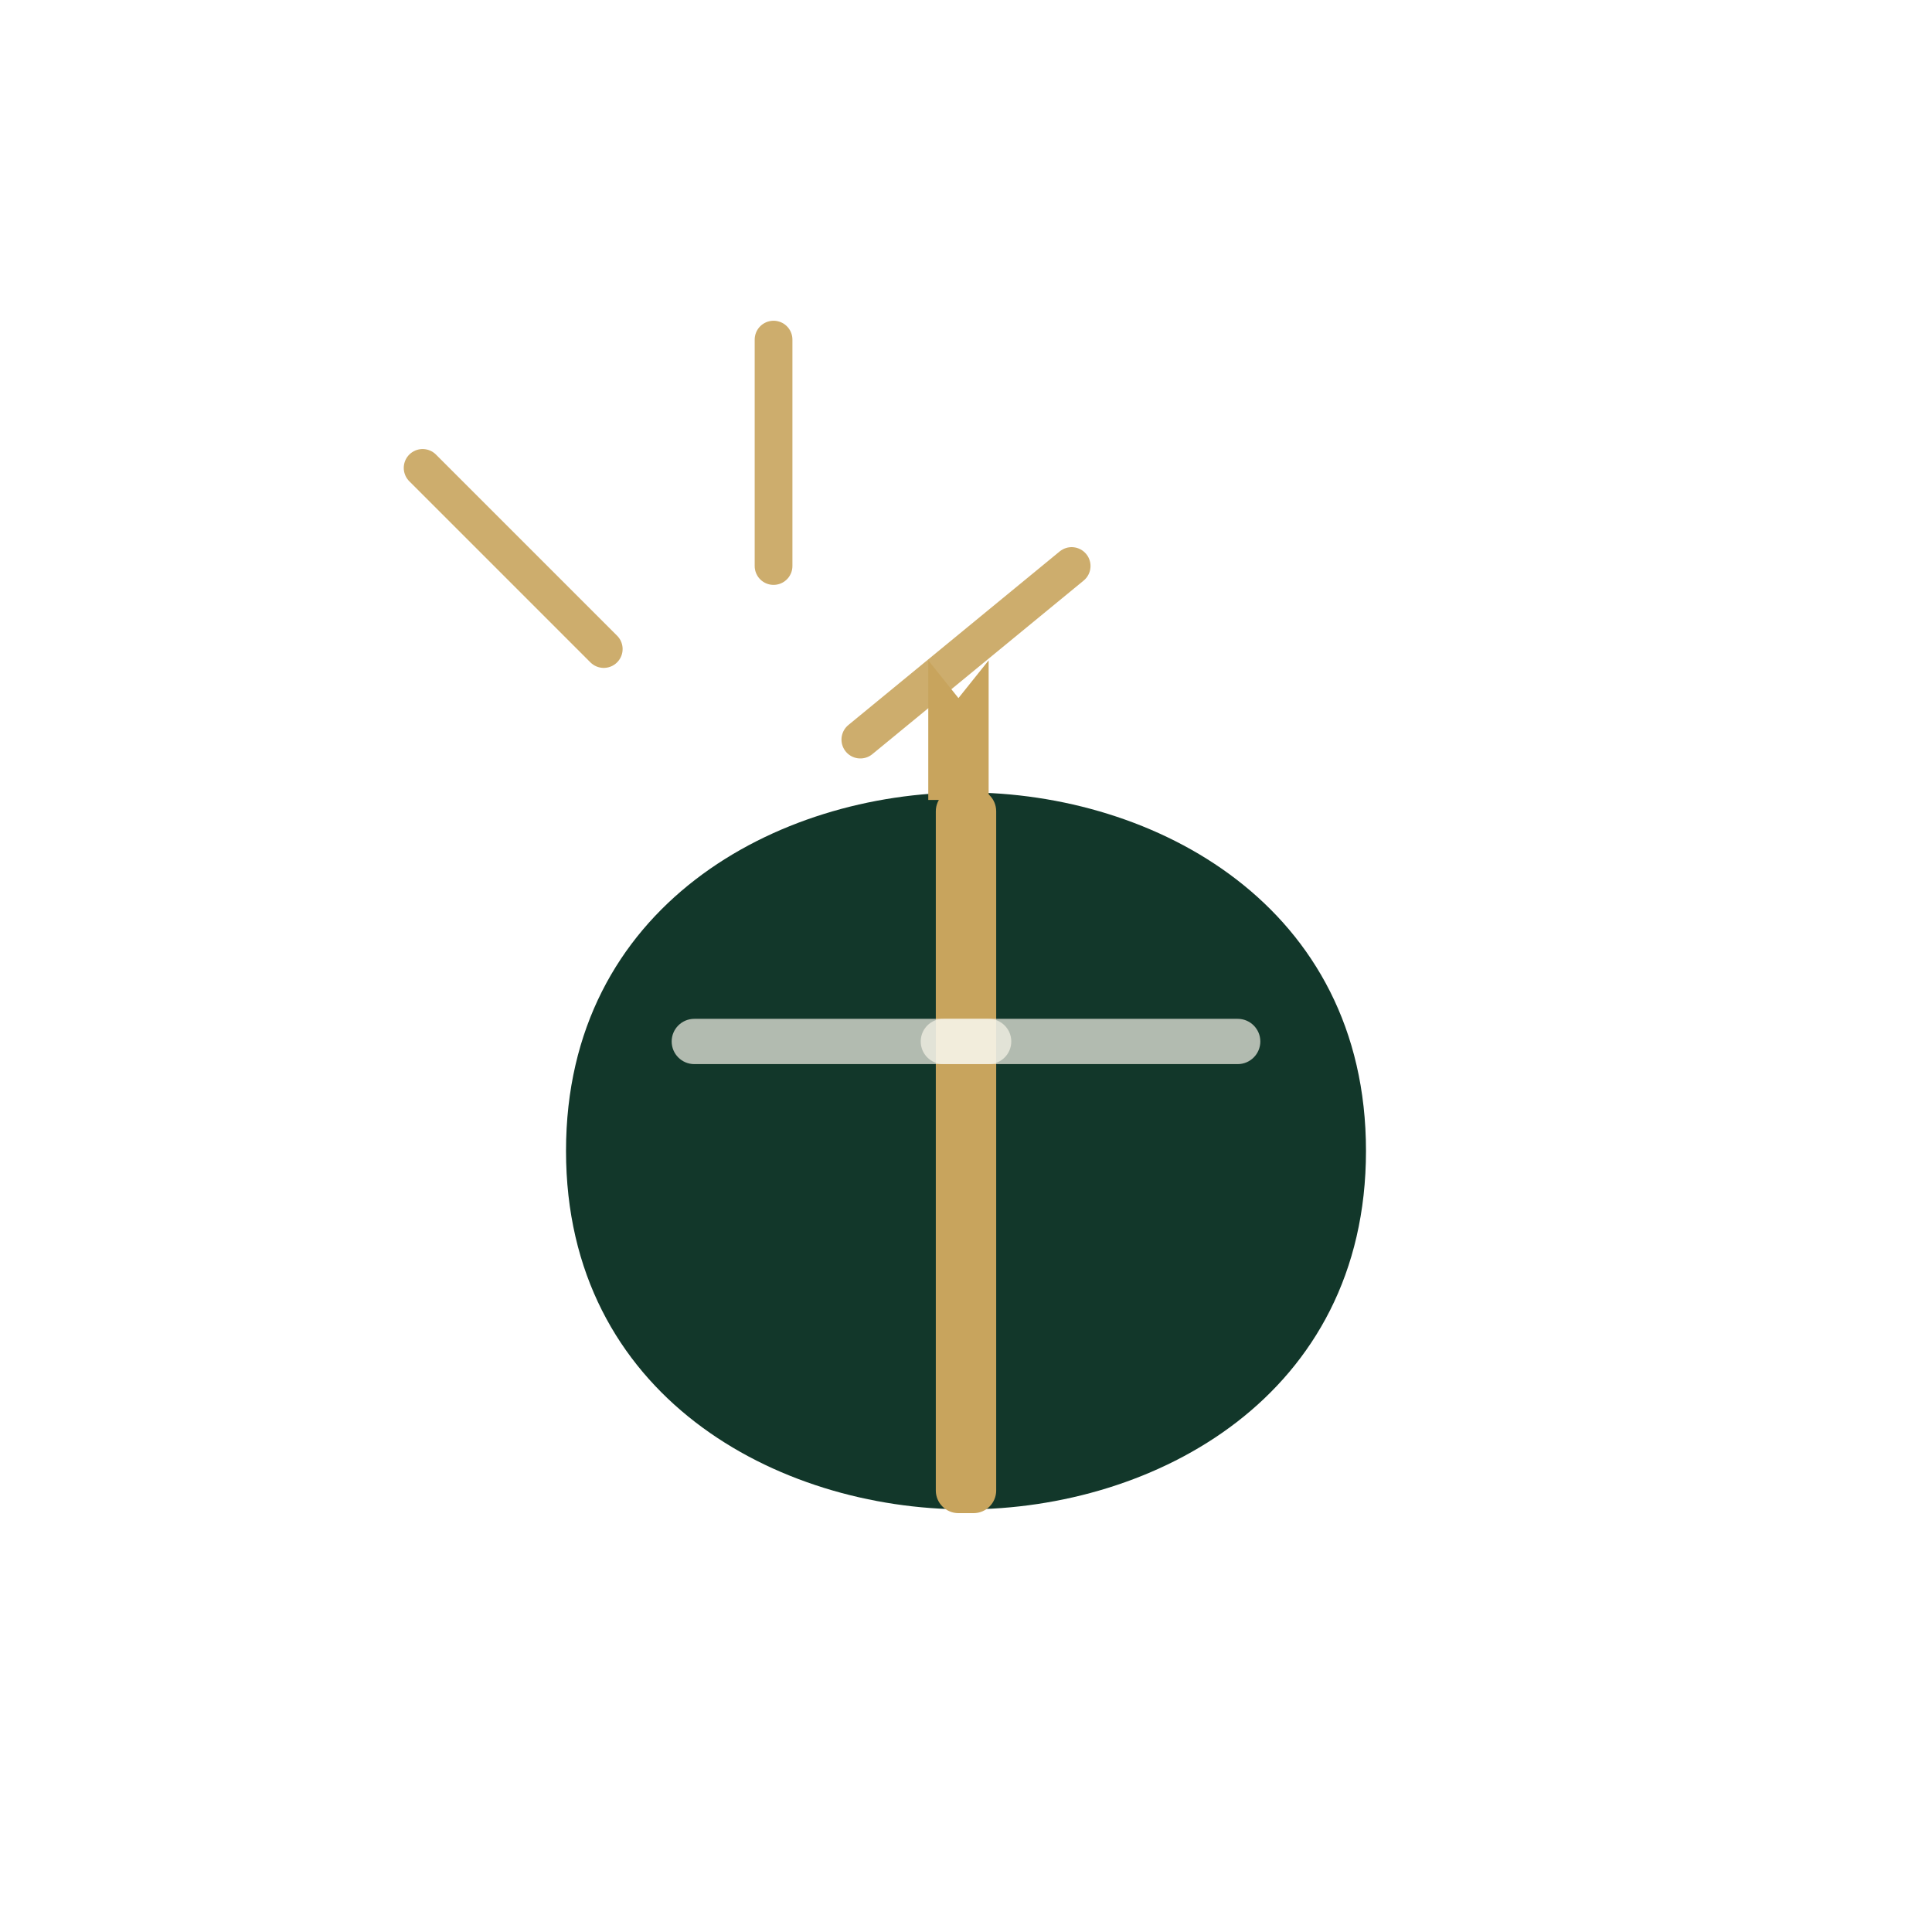
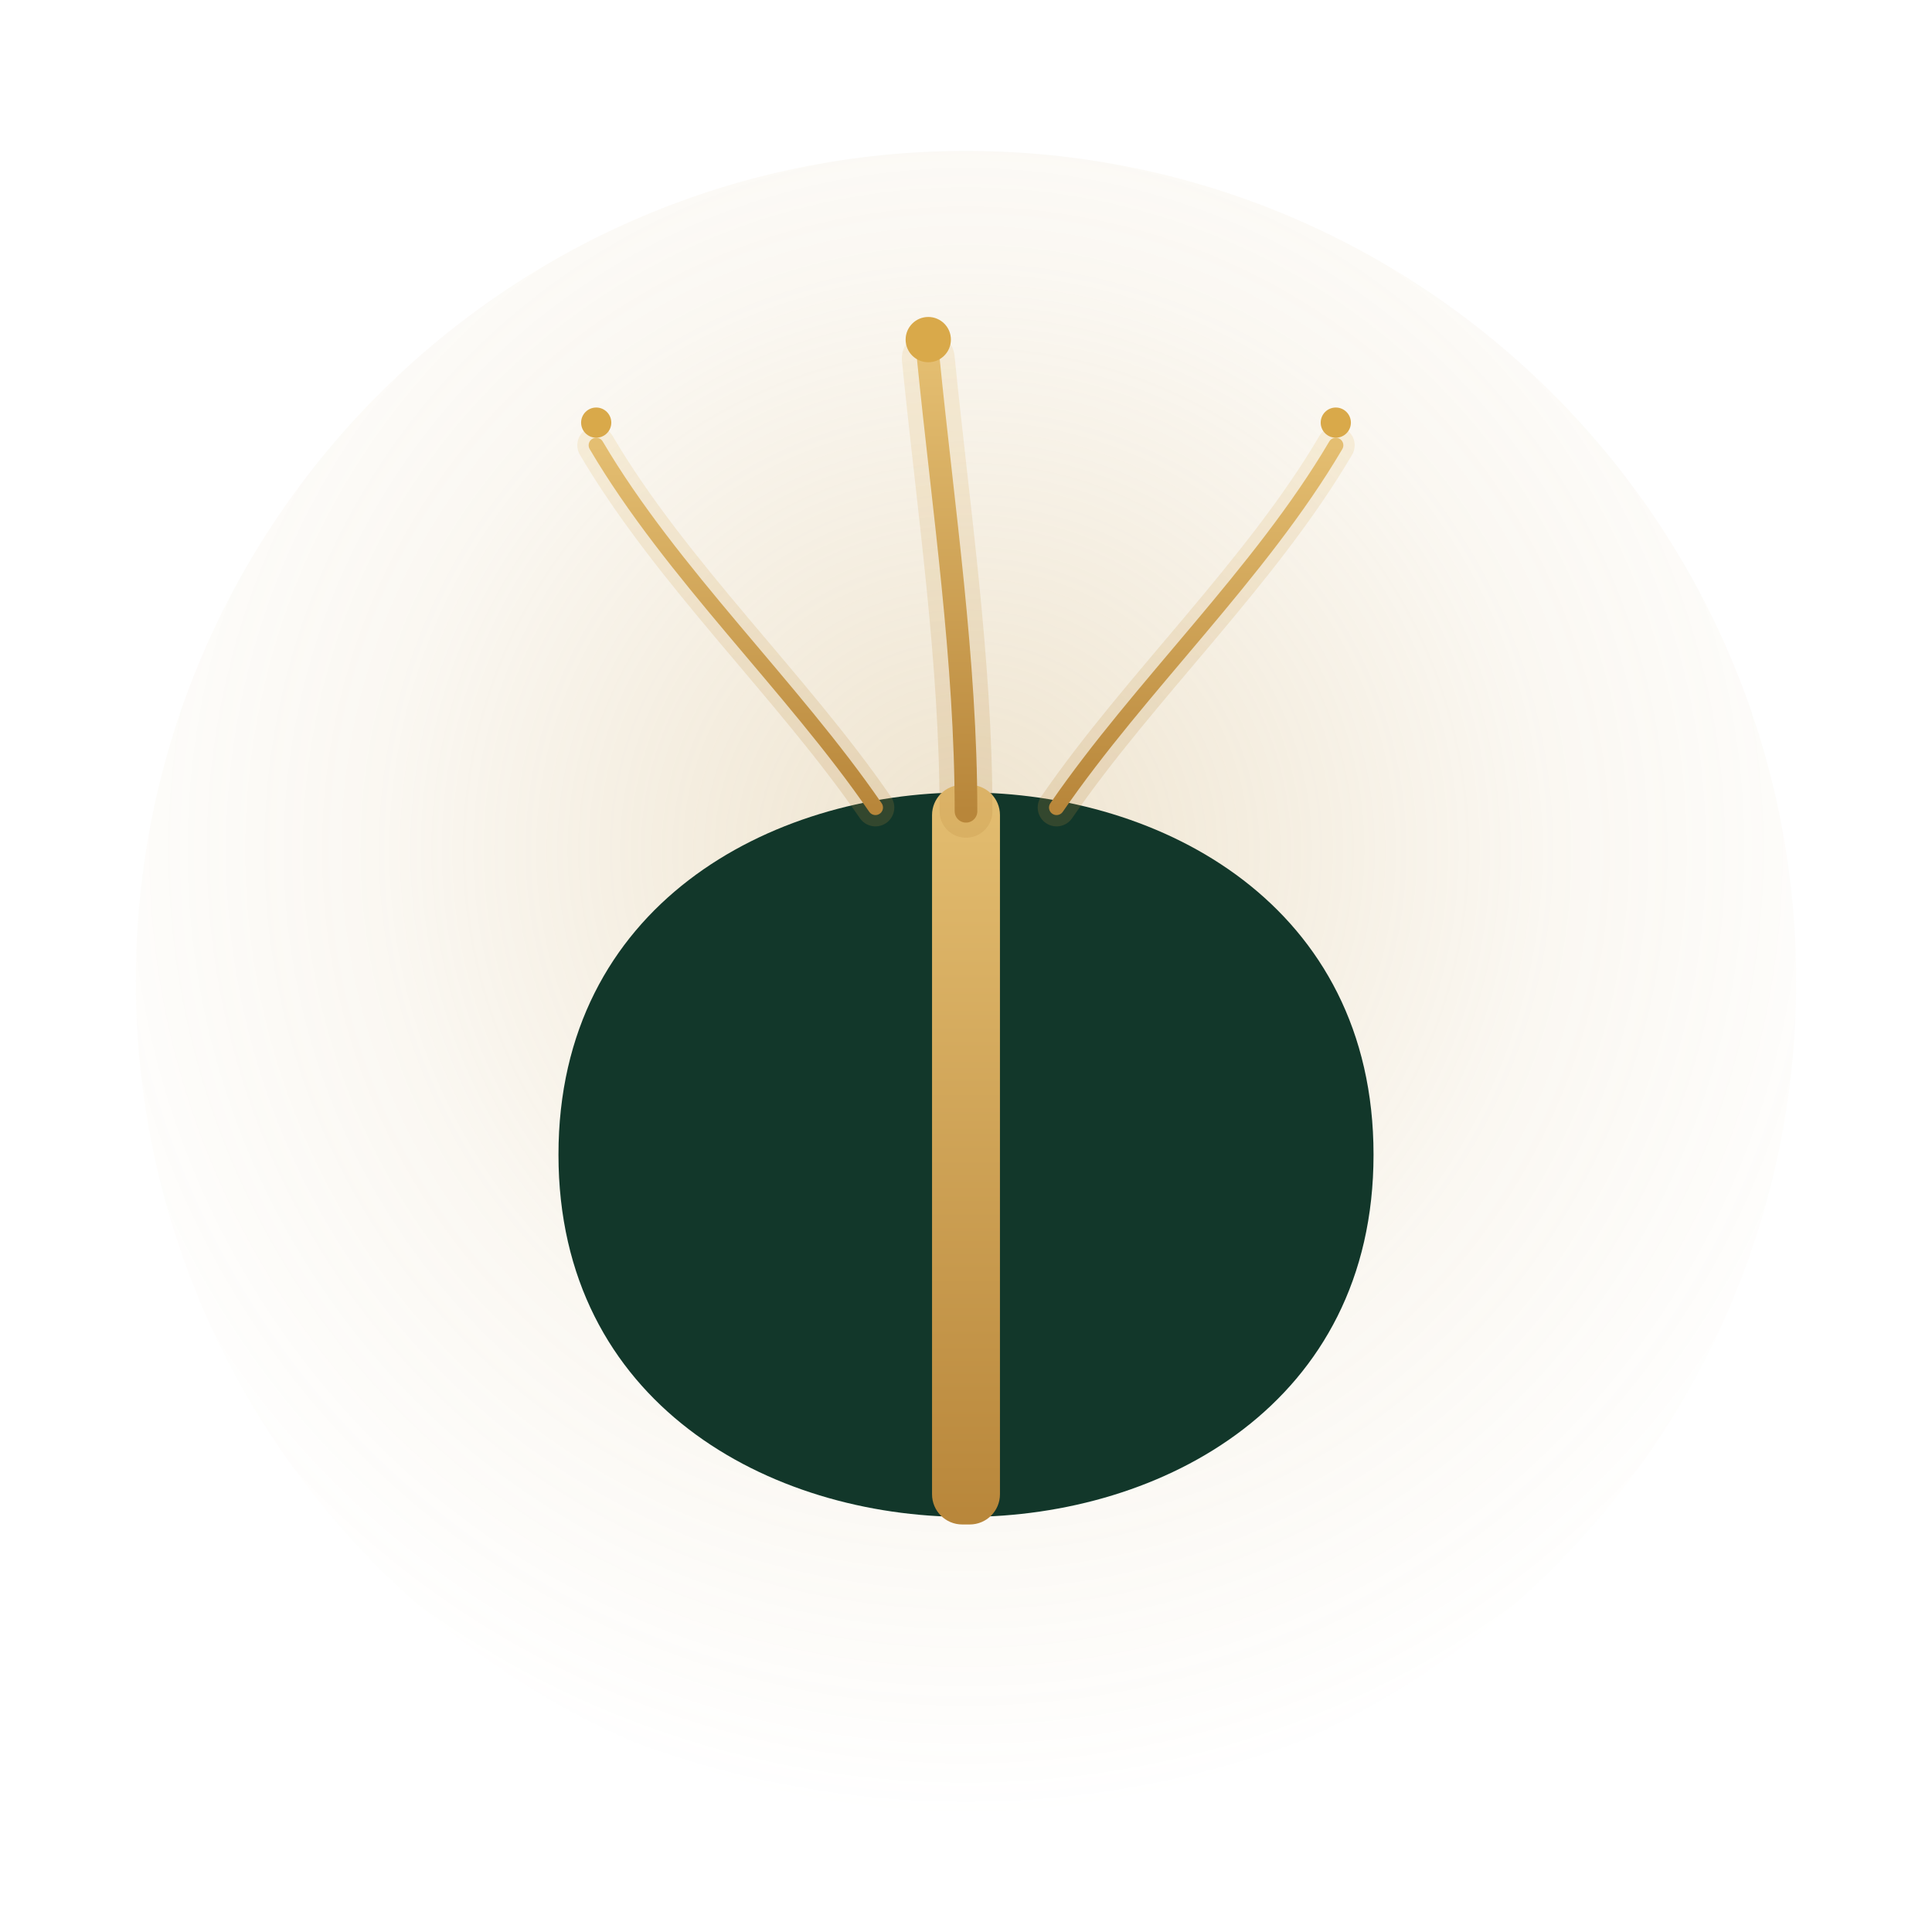
<svg xmlns="http://www.w3.org/2000/svg" width="512" height="512" viewBox="0 0 512 512">
-   <g stroke="#C8A45D" stroke-width="10" stroke-linecap="round" opacity="0.9">
-     <line x1="205" y1="150" x2="205" y2="90" />
-     <line x1="160" y1="172" x2="112" y2="124" />
-     <line x1="228" y1="196" x2="284" y2="150" />
+   <defs>
+     <radialGradient id="splashHalo" cx="50%" cy="42%" r="60%">
+       <stop offset="0" stop-color="#C8A45D" stop-opacity="0.30" />
+       <stop offset="60%" stop-color="#C8A45D" stop-opacity="0.08" />
+       <stop offset="100%" stop-color="#C8A45D" stop-opacity="0" />
+     </radialGradient>
+     <linearGradient id="splashGold" x1="0" y1="0" x2="0" y2="1">
+       <stop offset="0" stop-color="#E4BE71" />
+       <stop offset="1" stop-color="#B8863A" />
+     </linearGradient>
+   </defs>
+   <ellipse cx="256" cy="260" rx="220" ry="220" fill="url(#splashHalo)" />
+   <path d="M256,210 C204,210 148,240 148,306 C148,372 204,402 256,402 Z" fill="#12372A" />
+   <path d="M256,210 C308,210 364,240 364,306 C364,372 308,402 256,402 Z" fill="#12372A" />
+   <rect x="247" y="208" width="18" height="196" rx="8" fill="url(#splashGold)" />
+   <g stroke="url(#splashGold)" stroke-linecap="round" fill="none">
+     <g opacity="0.2">
+       <path d="M256,215 C256,175 250,135 246,95" stroke-width="14" />
+       <path d="M232,214 C210,182 178,152 158,118" stroke-width="10" />
+       <path d="M280,214 C302,182 334,152 354,118" stroke-width="10" />
+     </g>
+     <path d="M256,215 C256,175 250,135 246,95" stroke-width="6" />
+     <path d="M232,214 C210,182 178,152 158,118" stroke-width="4" />
+     <path d="M280,214 C302,182 334,152 354,118" stroke-width="4" />
  </g>
-   <path d="M256,210 C206,210 150,240 150,305 C150,370 206,400 256,400 Z" fill="#12372A" />
-   <path d="M256,210 C306,210 362,240 362,305 C362,370 306,400 256,400 Z" fill="#12372A" />
-   <rect x="248" y="209" width="16" height="192" rx="6" fill="#C8A45D" />
-   <path d="M246,212 L262,212 L262,175 L254,185 L246,175 Z" fill="#C8A45D" />
-   <rect x="178" y="270" width="90" height="12" rx="6" fill="#F7F3E8" opacity="0.7" />
-   <rect x="244" y="270" width="90" height="12" rx="6" fill="#F7F3E8" opacity="0.7" />
+   <g fill="#D9A94A">
+     <circle cx="246" cy="90" r="6" />
+     <circle cx="158" cy="112" r="4" />
+     <circle cx="354" cy="112" r="4" />
+   </g>
</svg>
